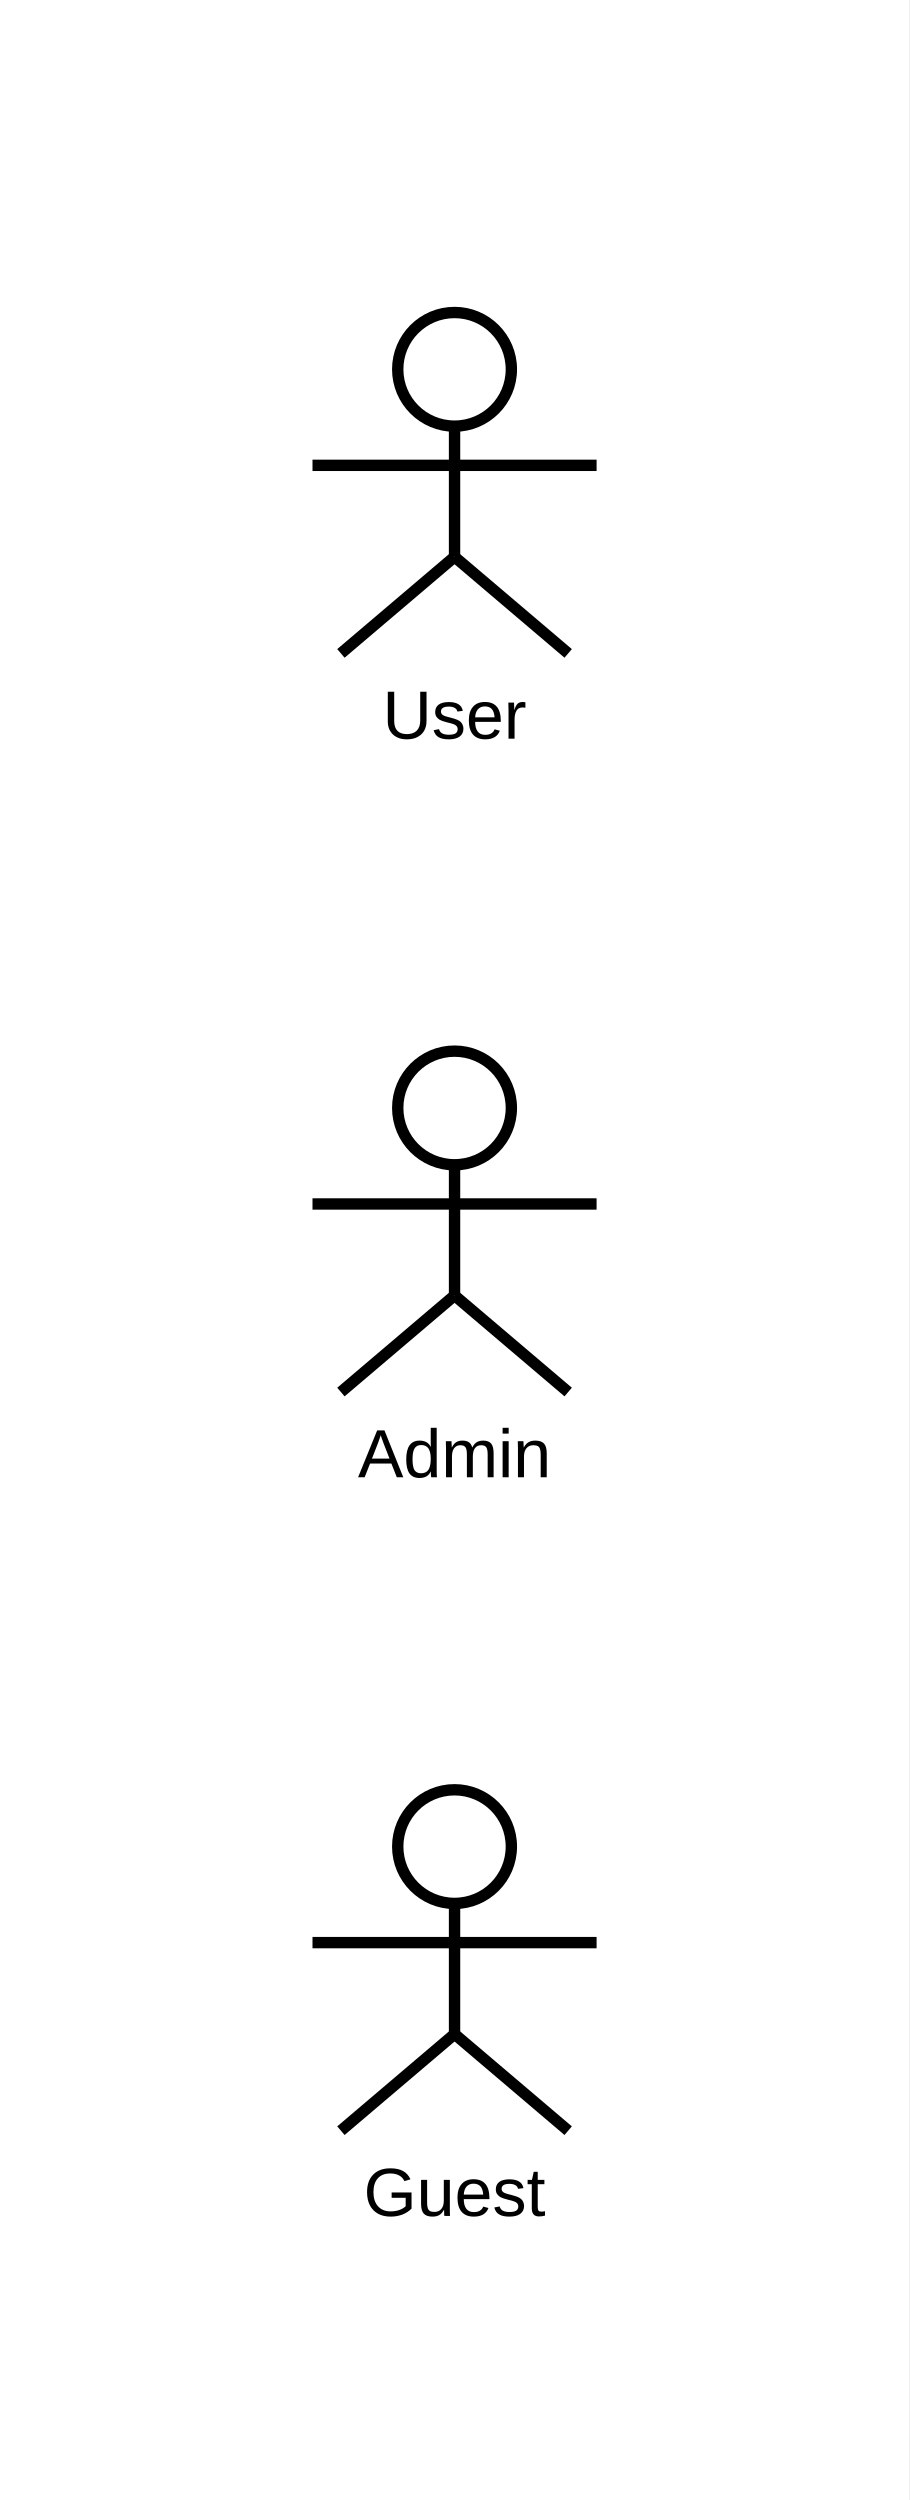
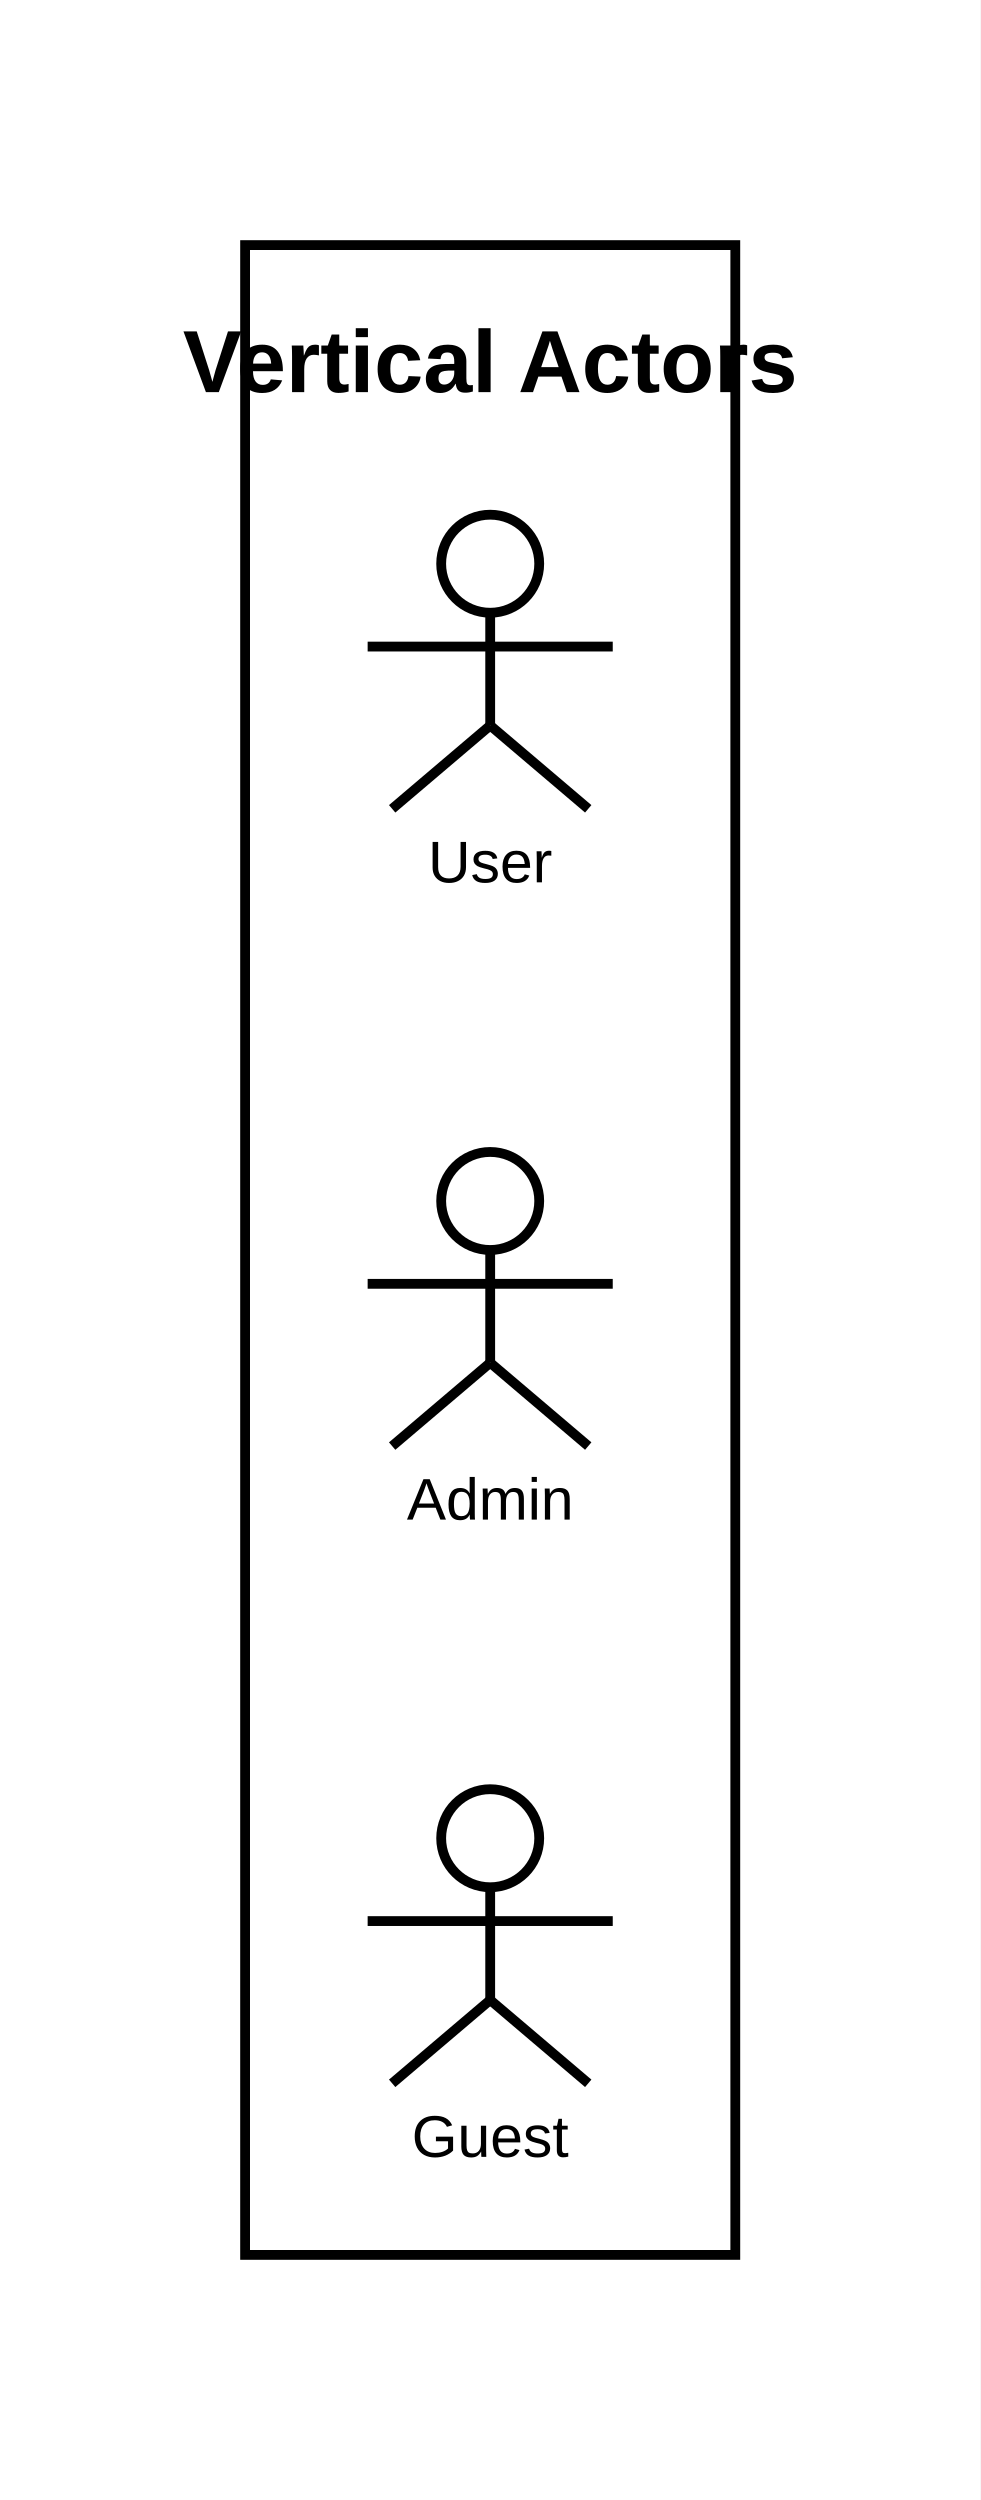
- <svg xmlns="http://www.w3.org/2000/svg" width="160" height="440" viewBox="0 0 160 440">
+ <svg xmlns="http://www.w3.org/2000/svg" width="200" height="510" viewBox="0 0 200 510">
  <rect width="100%" height="100%" fill="white" />
+   <g id="__diagram__">
+     <rect x="50" y="50" width="100" height="410" fill="white" stroke="black" stroke-width="2" />
+     <text x="100" y="80" text-anchor="middle" font-size="18" font-weight="bold" font-family="Arial" fill="black">
+           Vertical Actors
+         </text>
+   </g>
  <g id="actor_0">
-     <circle cx="80" cy="65" r="10" fill="none" stroke="black" stroke-width="2" />
-     <line x1="80" y1="75" x2="80" y2="98" stroke="black" stroke-width="2" />
-     <line x1="55" y1="81.9" x2="105" y2="81.9" stroke="black" stroke-width="2" />
-     <line x1="80" y1="98" x2="60" y2="115" stroke="black" stroke-width="2" />
-     <line x1="80" y1="98" x2="100" y2="115" stroke="black" stroke-width="2" />
-     <text x="80" y="130" text-anchor="middle" font-size="12" font-family="Arial" fill="black">
+     <circle cx="100" cy="115" r="10" fill="none" stroke="black" stroke-width="2" />
+     <line x1="100" y1="125" x2="100" y2="148" stroke="black" stroke-width="2" />
+     <line x1="75" y1="131.9" x2="125" y2="131.9" stroke="black" stroke-width="2" />
+     <line x1="100" y1="148" x2="80" y2="165" stroke="black" stroke-width="2" />
+     <line x1="100" y1="148" x2="120" y2="165" stroke="black" stroke-width="2" />
+     <text x="100" y="180" text-anchor="middle" font-size="12" font-family="Arial" fill="black">
          User
        </text>
  </g>
  <g id="actor_1">
-     <circle cx="80" cy="195" r="10" fill="none" stroke="black" stroke-width="2" />
-     <line x1="80" y1="205" x2="80" y2="228" stroke="black" stroke-width="2" />
-     <line x1="55" y1="211.9" x2="105" y2="211.9" stroke="black" stroke-width="2" />
-     <line x1="80" y1="228" x2="60" y2="245" stroke="black" stroke-width="2" />
-     <line x1="80" y1="228" x2="100" y2="245" stroke="black" stroke-width="2" />
-     <text x="80" y="260" text-anchor="middle" font-size="12" font-family="Arial" fill="black">
+     <circle cx="100" cy="245" r="10" fill="none" stroke="black" stroke-width="2" />
+     <line x1="100" y1="255" x2="100" y2="278" stroke="black" stroke-width="2" />
+     <line x1="75" y1="261.9" x2="125" y2="261.9" stroke="black" stroke-width="2" />
+     <line x1="100" y1="278" x2="80" y2="295" stroke="black" stroke-width="2" />
+     <line x1="100" y1="278" x2="120" y2="295" stroke="black" stroke-width="2" />
+     <text x="100" y="310" text-anchor="middle" font-size="12" font-family="Arial" fill="black">
          Admin
        </text>
  </g>
  <g id="actor_2">
-     <circle cx="80" cy="325" r="10" fill="none" stroke="black" stroke-width="2" />
-     <line x1="80" y1="335" x2="80" y2="358" stroke="black" stroke-width="2" />
-     <line x1="55" y1="341.9" x2="105" y2="341.9" stroke="black" stroke-width="2" />
-     <line x1="80" y1="358" x2="60" y2="375" stroke="black" stroke-width="2" />
-     <line x1="80" y1="358" x2="100" y2="375" stroke="black" stroke-width="2" />
-     <text x="80" y="390" text-anchor="middle" font-size="12" font-family="Arial" fill="black">
+     <circle cx="100" cy="375" r="10" fill="none" stroke="black" stroke-width="2" />
+     <line x1="100" y1="385" x2="100" y2="408" stroke="black" stroke-width="2" />
+     <line x1="75" y1="391.9" x2="125" y2="391.9" stroke="black" stroke-width="2" />
+     <line x1="100" y1="408" x2="80" y2="425" stroke="black" stroke-width="2" />
+     <line x1="100" y1="408" x2="120" y2="425" stroke="black" stroke-width="2" />
+     <text x="100" y="440" text-anchor="middle" font-size="12" font-family="Arial" fill="black">
          Guest
        </text>
  </g>
</svg>
